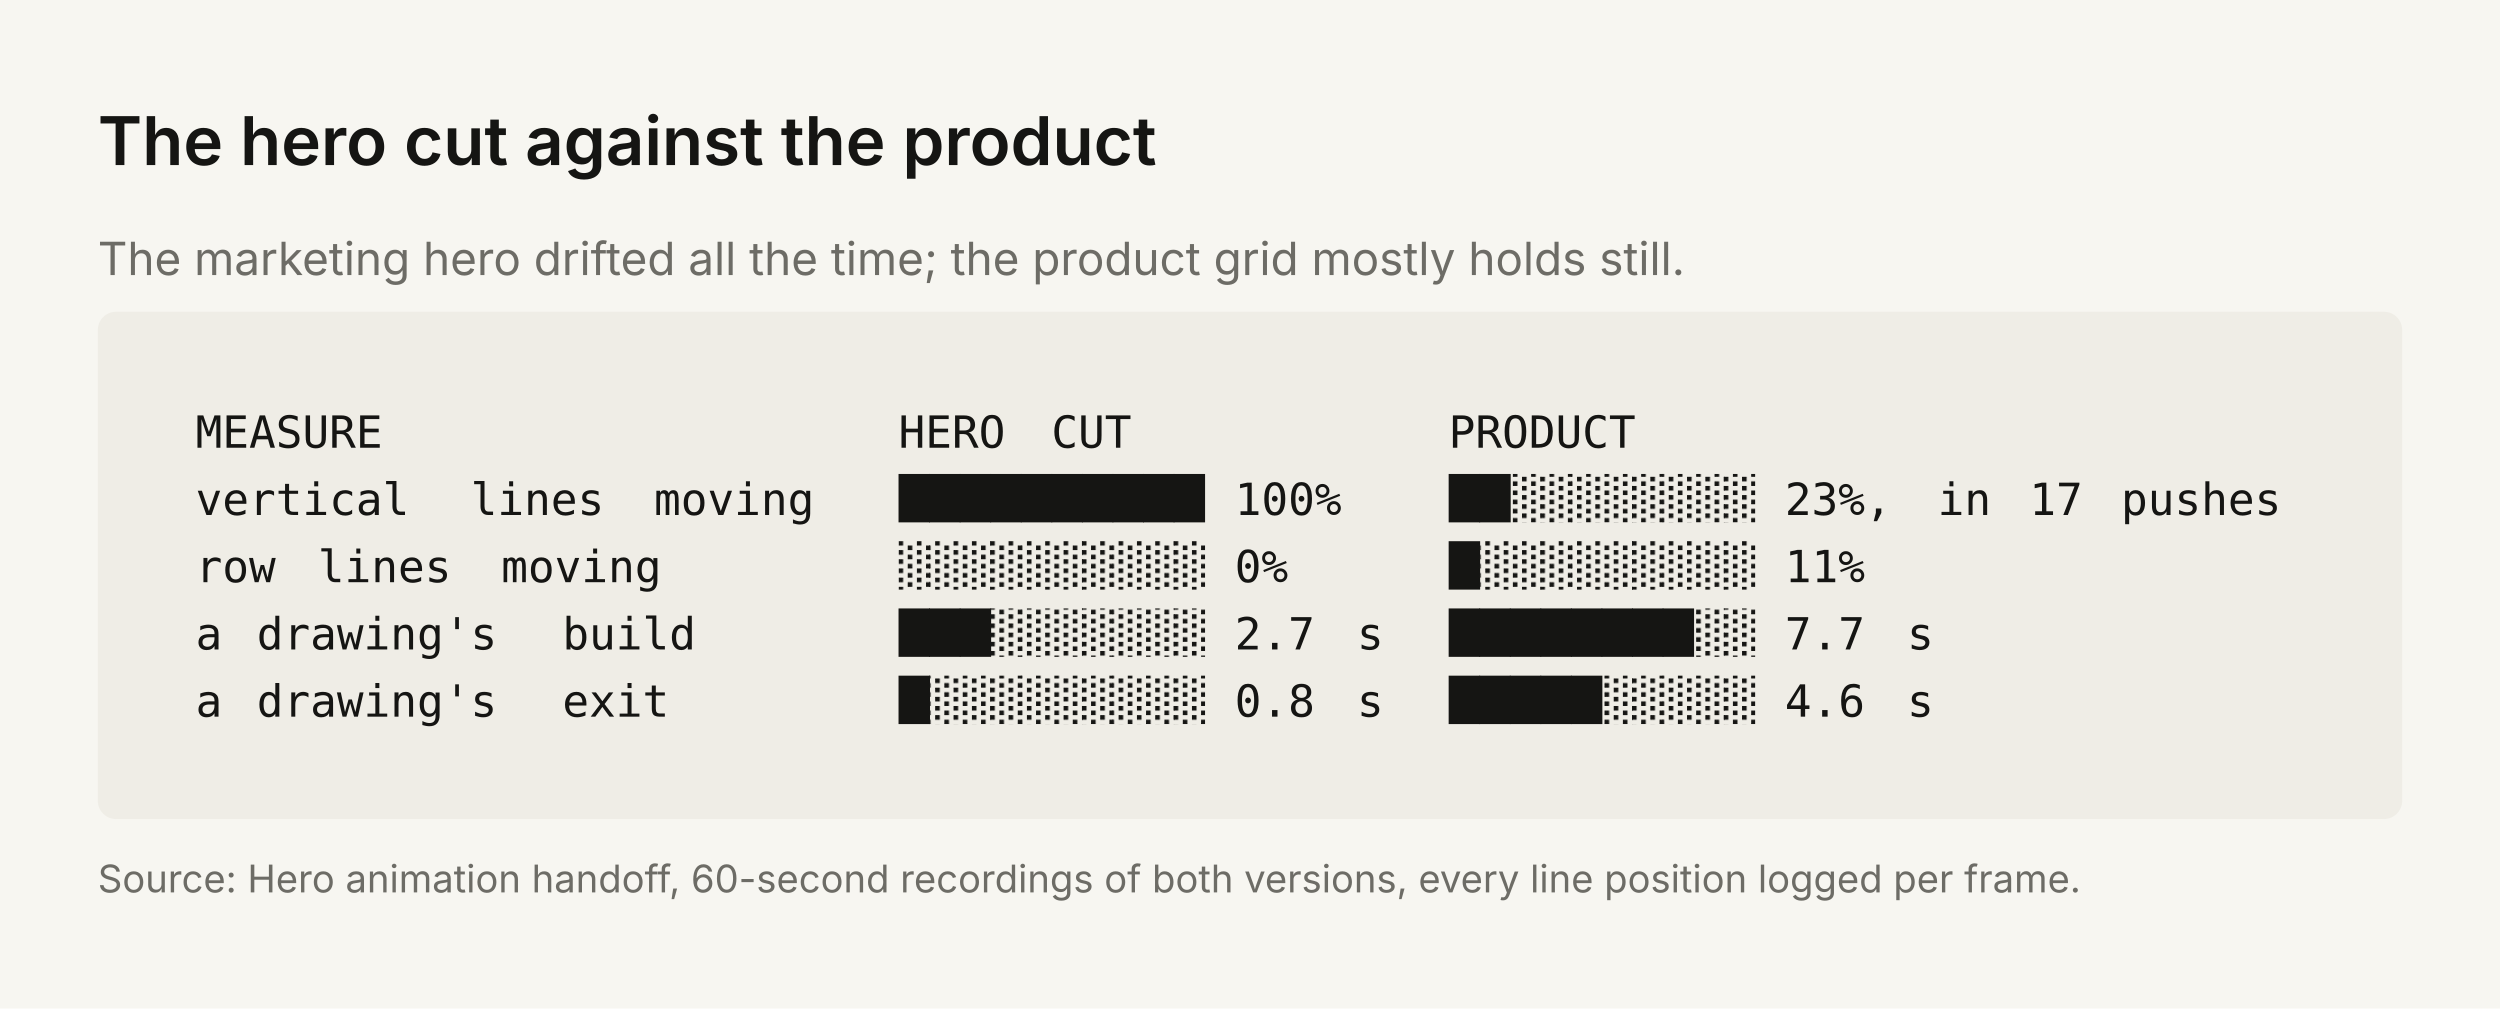
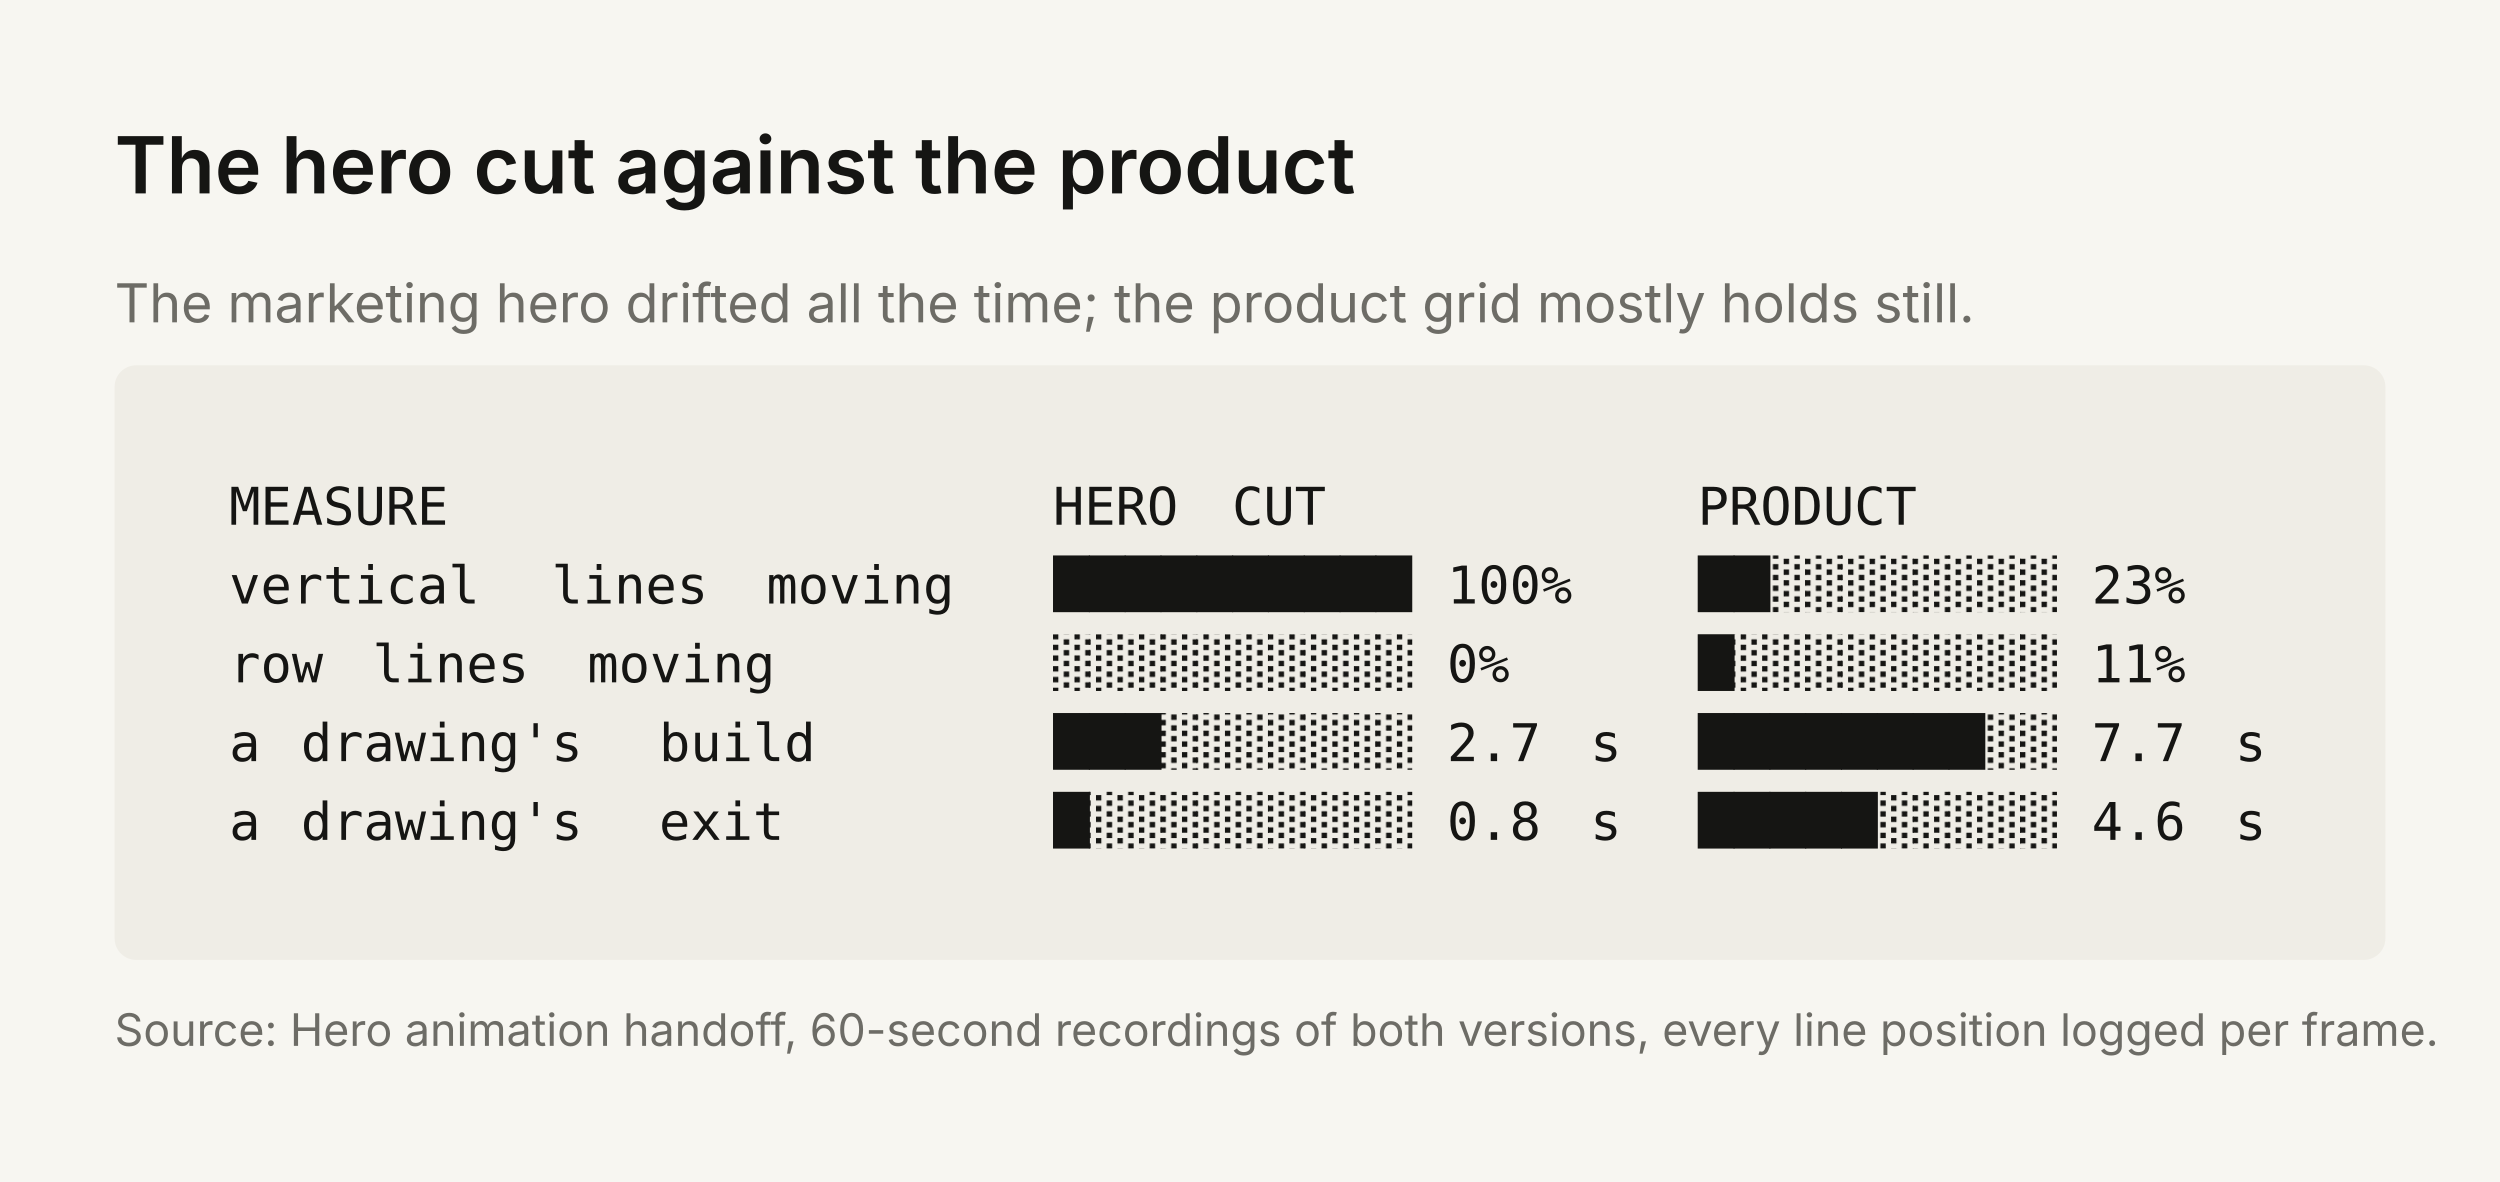
- <svg xmlns="http://www.w3.org/2000/svg" width="818" height="330" viewBox="0 0 818 330" role="img" aria-label="The hero cut against the product. vertical lines moving: 100% against 23%, in 17 pushes. row lines moving: 0% against 11%. a drawing's build: 2.7 s against 7.7 s. a drawing's exit: 0.8 s against 4.6 s">
+ <svg xmlns="http://www.w3.org/2000/svg" width="698" height="330" viewBox="0 0 698 330" role="img" aria-label="The hero cut against the product. vertical lines moving: 100% against 23%. row lines moving: 0% against 11%. a drawing's build: 2.7 s against 7.7 s. a drawing's exit: 0.8 s against 4.6 s">
  <defs>
    <pattern id="gk-p0-151513" width="6" height="6" patternUnits="userSpaceOnUse">
      <g fill="#151513">
        <rect x="0" y="0" width="1.5" height="1.5" />
        <rect x="3" y="1.5" width="1.5" height="1.5" />
        <rect x="0" y="3" width="1.5" height="1.5" />
        <rect x="3" y="4.5" width="1.5" height="1.5" />
      </g>
    </pattern>
  </defs>
  <rect width="100%" height="100%" fill="#f7f6f1" />
  <text x="32" y="54" font-family="system-ui, -apple-system, 'Segoe UI', sans-serif" font-size="22" font-weight="600" fill="#151513">The hero cut against the product</text>
  <text x="32" y="90" font-family="system-ui, -apple-system, 'Segoe UI', sans-serif" font-size="15" fill="#6d6c66">The marketing hero drifted all the time; the product grid mostly holds still.</text>
-   <rect x="32" y="102" width="754" height="166" rx="6" fill="#efede6" />
+   <rect x="32" y="102" width="634" height="166" rx="6" fill="#efede6" />
  <g font-family="Menlo, 'DejaVu Sans Mono', Consolas, monospace" font-size="14.52">
    <text x="64" y="146.5" fill="#151513" textLength="70" lengthAdjust="spacingAndGlyphs">MEASURE</text>
    <text x="294" y="146.5" fill="#151513" textLength="40" lengthAdjust="spacingAndGlyphs">HERO</text>
    <text x="344" y="146.5" fill="#151513" textLength="30" lengthAdjust="spacingAndGlyphs">CUT</text>
    <text x="474" y="146.5" fill="#151513" textLength="70" lengthAdjust="spacingAndGlyphs">PRODUCT</text>
    <text x="64" y="168.5" fill="#151513" textLength="80" lengthAdjust="spacingAndGlyphs">vertical</text>
    <text x="154" y="168.5" fill="#151513" textLength="50" lengthAdjust="spacingAndGlyphs">lines</text>
    <text x="214" y="168.5" fill="#151513" textLength="60" lengthAdjust="spacingAndGlyphs">moving</text>
    <rect x="294" y="155.08" width="10.3" height="15.84" fill="#151513" />
    <rect x="304" y="155.08" width="10.3" height="15.84" fill="#151513" />
    <rect x="314" y="155.08" width="10.3" height="15.84" fill="#151513" />
    <rect x="324" y="155.08" width="10.3" height="15.84" fill="#151513" />
    <rect x="334" y="155.08" width="10.3" height="15.84" fill="#151513" />
    <rect x="344" y="155.08" width="10.3" height="15.84" fill="#151513" />
    <rect x="354" y="155.08" width="10.3" height="15.84" fill="#151513" />
    <rect x="364" y="155.08" width="10.3" height="15.84" fill="#151513" />
    <rect x="374" y="155.08" width="10.3" height="15.84" fill="#151513" />
    <rect x="384" y="155.08" width="10.3" height="15.84" fill="#151513" />
    <text x="404" y="168.5" fill="#151513" textLength="40" lengthAdjust="spacingAndGlyphs">100%</text>
    <rect x="474" y="155.08" width="10.3" height="15.84" fill="#151513" />
    <rect x="484" y="155.08" width="10.3" height="15.84" fill="#151513" />
    <rect x="494" y="155.08" width="10.3" height="15.84" fill="url(#gk-p0-151513)" />
    <rect x="504" y="155.08" width="10.3" height="15.84" fill="url(#gk-p0-151513)" />
    <rect x="514" y="155.08" width="10.3" height="15.84" fill="url(#gk-p0-151513)" />
    <rect x="524" y="155.08" width="10.3" height="15.84" fill="url(#gk-p0-151513)" />
    <rect x="534" y="155.08" width="10.3" height="15.84" fill="url(#gk-p0-151513)" />
    <rect x="544" y="155.08" width="10.3" height="15.84" fill="url(#gk-p0-151513)" />
    <rect x="554" y="155.08" width="10.3" height="15.84" fill="url(#gk-p0-151513)" />
    <rect x="564" y="155.08" width="10.3" height="15.84" fill="url(#gk-p0-151513)" />
-     <text x="584" y="168.5" fill="#151513" textLength="40" lengthAdjust="spacingAndGlyphs">23%,</text>
-     <text x="634" y="168.5" fill="#151513" textLength="20" lengthAdjust="spacingAndGlyphs">in</text>
-     <text x="664" y="168.5" fill="#151513" textLength="20" lengthAdjust="spacingAndGlyphs">17</text>
-     <text x="694" y="168.5" fill="#151513" textLength="60" lengthAdjust="spacingAndGlyphs">pushes</text>
+     <text x="584" y="168.5" fill="#151513" textLength="30" lengthAdjust="spacingAndGlyphs">23%</text>
    <text x="64" y="190.5" fill="#151513" textLength="30" lengthAdjust="spacingAndGlyphs">row</text>
    <text x="104" y="190.5" fill="#151513" textLength="50" lengthAdjust="spacingAndGlyphs">lines</text>
    <text x="164" y="190.5" fill="#151513" textLength="60" lengthAdjust="spacingAndGlyphs">moving</text>
    <rect x="294" y="177.08" width="10.3" height="15.84" fill="url(#gk-p0-151513)" />
    <rect x="304" y="177.08" width="10.3" height="15.84" fill="url(#gk-p0-151513)" />
    <rect x="314" y="177.08" width="10.3" height="15.84" fill="url(#gk-p0-151513)" />
    <rect x="324" y="177.08" width="10.3" height="15.84" fill="url(#gk-p0-151513)" />
    <rect x="334" y="177.08" width="10.3" height="15.84" fill="url(#gk-p0-151513)" />
    <rect x="344" y="177.08" width="10.3" height="15.84" fill="url(#gk-p0-151513)" />
    <rect x="354" y="177.08" width="10.3" height="15.84" fill="url(#gk-p0-151513)" />
    <rect x="364" y="177.08" width="10.3" height="15.84" fill="url(#gk-p0-151513)" />
    <rect x="374" y="177.08" width="10.3" height="15.84" fill="url(#gk-p0-151513)" />
    <rect x="384" y="177.08" width="10.3" height="15.84" fill="url(#gk-p0-151513)" />
    <text x="404" y="190.5" fill="#151513" textLength="20" lengthAdjust="spacingAndGlyphs">0%</text>
    <rect x="474" y="177.08" width="10.3" height="15.84" fill="#151513" />
    <rect x="484" y="177.08" width="10.3" height="15.84" fill="url(#gk-p0-151513)" />
    <rect x="494" y="177.08" width="10.3" height="15.84" fill="url(#gk-p0-151513)" />
    <rect x="504" y="177.08" width="10.3" height="15.84" fill="url(#gk-p0-151513)" />
    <rect x="514" y="177.08" width="10.3" height="15.84" fill="url(#gk-p0-151513)" />
    <rect x="524" y="177.08" width="10.3" height="15.84" fill="url(#gk-p0-151513)" />
    <rect x="534" y="177.08" width="10.3" height="15.84" fill="url(#gk-p0-151513)" />
    <rect x="544" y="177.08" width="10.3" height="15.84" fill="url(#gk-p0-151513)" />
    <rect x="554" y="177.08" width="10.3" height="15.84" fill="url(#gk-p0-151513)" />
    <rect x="564" y="177.08" width="10.3" height="15.84" fill="url(#gk-p0-151513)" />
    <text x="584" y="190.5" fill="#151513" textLength="30" lengthAdjust="spacingAndGlyphs">11%</text>
    <text x="64" y="212.5" fill="#151513" textLength="10" lengthAdjust="spacingAndGlyphs">a</text>
    <text x="84" y="212.5" fill="#151513" textLength="90" lengthAdjust="spacingAndGlyphs">drawing's</text>
    <text x="184" y="212.5" fill="#151513" textLength="50" lengthAdjust="spacingAndGlyphs">build</text>
    <rect x="294" y="199.08" width="10.3" height="15.84" fill="#151513" />
    <rect x="304" y="199.08" width="10.3" height="15.84" fill="#151513" />
    <rect x="314" y="199.08" width="10.3" height="15.84" fill="#151513" />
    <rect x="324" y="199.08" width="10.3" height="15.84" fill="url(#gk-p0-151513)" />
    <rect x="334" y="199.08" width="10.3" height="15.84" fill="url(#gk-p0-151513)" />
    <rect x="344" y="199.08" width="10.3" height="15.84" fill="url(#gk-p0-151513)" />
    <rect x="354" y="199.08" width="10.3" height="15.84" fill="url(#gk-p0-151513)" />
    <rect x="364" y="199.08" width="10.3" height="15.84" fill="url(#gk-p0-151513)" />
    <rect x="374" y="199.08" width="10.3" height="15.84" fill="url(#gk-p0-151513)" />
    <rect x="384" y="199.08" width="10.3" height="15.84" fill="url(#gk-p0-151513)" />
    <text x="404" y="212.5" fill="#151513" textLength="30" lengthAdjust="spacingAndGlyphs">2.7</text>
    <text x="444" y="212.5" fill="#151513" textLength="10" lengthAdjust="spacingAndGlyphs">s</text>
    <rect x="474" y="199.08" width="10.3" height="15.84" fill="#151513" />
    <rect x="484" y="199.08" width="10.3" height="15.84" fill="#151513" />
    <rect x="494" y="199.08" width="10.3" height="15.84" fill="#151513" />
    <rect x="504" y="199.08" width="10.3" height="15.84" fill="#151513" />
    <rect x="514" y="199.08" width="10.3" height="15.84" fill="#151513" />
    <rect x="524" y="199.08" width="10.3" height="15.84" fill="#151513" />
    <rect x="534" y="199.08" width="10.3" height="15.84" fill="#151513" />
    <rect x="544" y="199.08" width="10.3" height="15.84" fill="#151513" />
    <rect x="554" y="199.08" width="10.3" height="15.84" fill="url(#gk-p0-151513)" />
    <rect x="564" y="199.08" width="10.3" height="15.84" fill="url(#gk-p0-151513)" />
    <text x="584" y="212.5" fill="#151513" textLength="30" lengthAdjust="spacingAndGlyphs">7.7</text>
    <text x="624" y="212.5" fill="#151513" textLength="10" lengthAdjust="spacingAndGlyphs">s</text>
    <text x="64" y="234.5" fill="#151513" textLength="10" lengthAdjust="spacingAndGlyphs">a</text>
    <text x="84" y="234.5" fill="#151513" textLength="90" lengthAdjust="spacingAndGlyphs">drawing's</text>
    <text x="184" y="234.5" fill="#151513" textLength="40" lengthAdjust="spacingAndGlyphs">exit</text>
    <rect x="294" y="221.08" width="10.3" height="15.84" fill="#151513" />
    <rect x="304" y="221.08" width="10.3" height="15.84" fill="url(#gk-p0-151513)" />
    <rect x="314" y="221.08" width="10.3" height="15.84" fill="url(#gk-p0-151513)" />
    <rect x="324" y="221.08" width="10.3" height="15.84" fill="url(#gk-p0-151513)" />
    <rect x="334" y="221.08" width="10.3" height="15.84" fill="url(#gk-p0-151513)" />
    <rect x="344" y="221.08" width="10.3" height="15.84" fill="url(#gk-p0-151513)" />
    <rect x="354" y="221.08" width="10.3" height="15.84" fill="url(#gk-p0-151513)" />
    <rect x="364" y="221.08" width="10.3" height="15.84" fill="url(#gk-p0-151513)" />
    <rect x="374" y="221.08" width="10.3" height="15.84" fill="url(#gk-p0-151513)" />
    <rect x="384" y="221.08" width="10.3" height="15.84" fill="url(#gk-p0-151513)" />
    <text x="404" y="234.5" fill="#151513" textLength="30" lengthAdjust="spacingAndGlyphs">0.8</text>
    <text x="444" y="234.5" fill="#151513" textLength="10" lengthAdjust="spacingAndGlyphs">s</text>
    <rect x="474" y="221.08" width="10.3" height="15.84" fill="#151513" />
    <rect x="484" y="221.08" width="10.3" height="15.84" fill="#151513" />
    <rect x="494" y="221.08" width="10.3" height="15.84" fill="#151513" />
    <rect x="504" y="221.08" width="10.3" height="15.84" fill="#151513" />
    <rect x="514" y="221.08" width="10.3" height="15.84" fill="#151513" />
    <rect x="524" y="221.08" width="10.3" height="15.84" fill="url(#gk-p0-151513)" />
    <rect x="534" y="221.08" width="10.3" height="15.84" fill="url(#gk-p0-151513)" />
    <rect x="544" y="221.08" width="10.3" height="15.84" fill="url(#gk-p0-151513)" />
    <rect x="554" y="221.08" width="10.3" height="15.84" fill="url(#gk-p0-151513)" />
    <rect x="564" y="221.08" width="10.3" height="15.84" fill="url(#gk-p0-151513)" />
    <text x="584" y="234.5" fill="#151513" textLength="30" lengthAdjust="spacingAndGlyphs">4.6</text>
    <text x="624" y="234.5" fill="#151513" textLength="10" lengthAdjust="spacingAndGlyphs">s</text>
  </g>
  <text x="32" y="292" font-family="system-ui, -apple-system, 'Segoe UI', sans-serif" font-size="12.5" fill="#6d6c66">Source: Hero animation handoff, 60-second recordings of both versions, every line position logged per frame.</text>
</svg>
